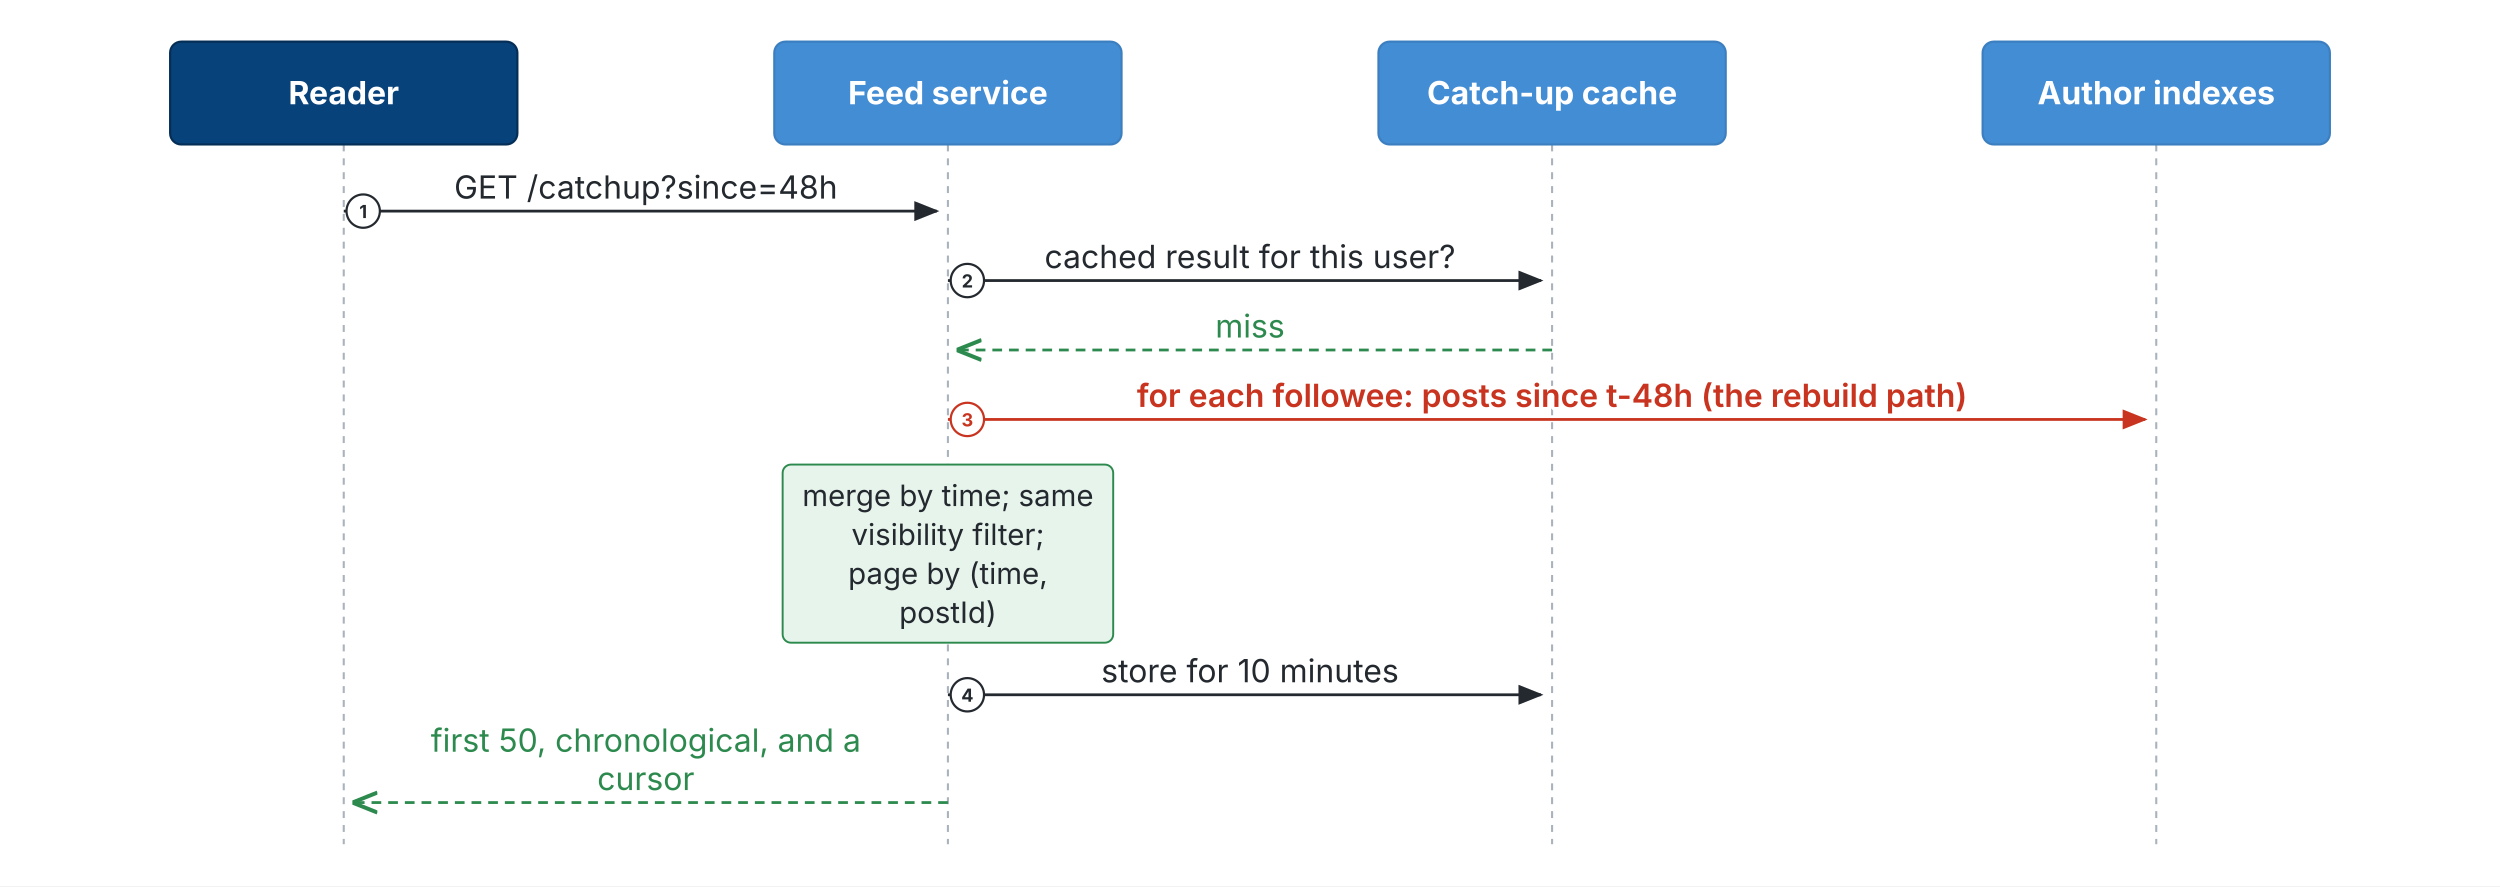
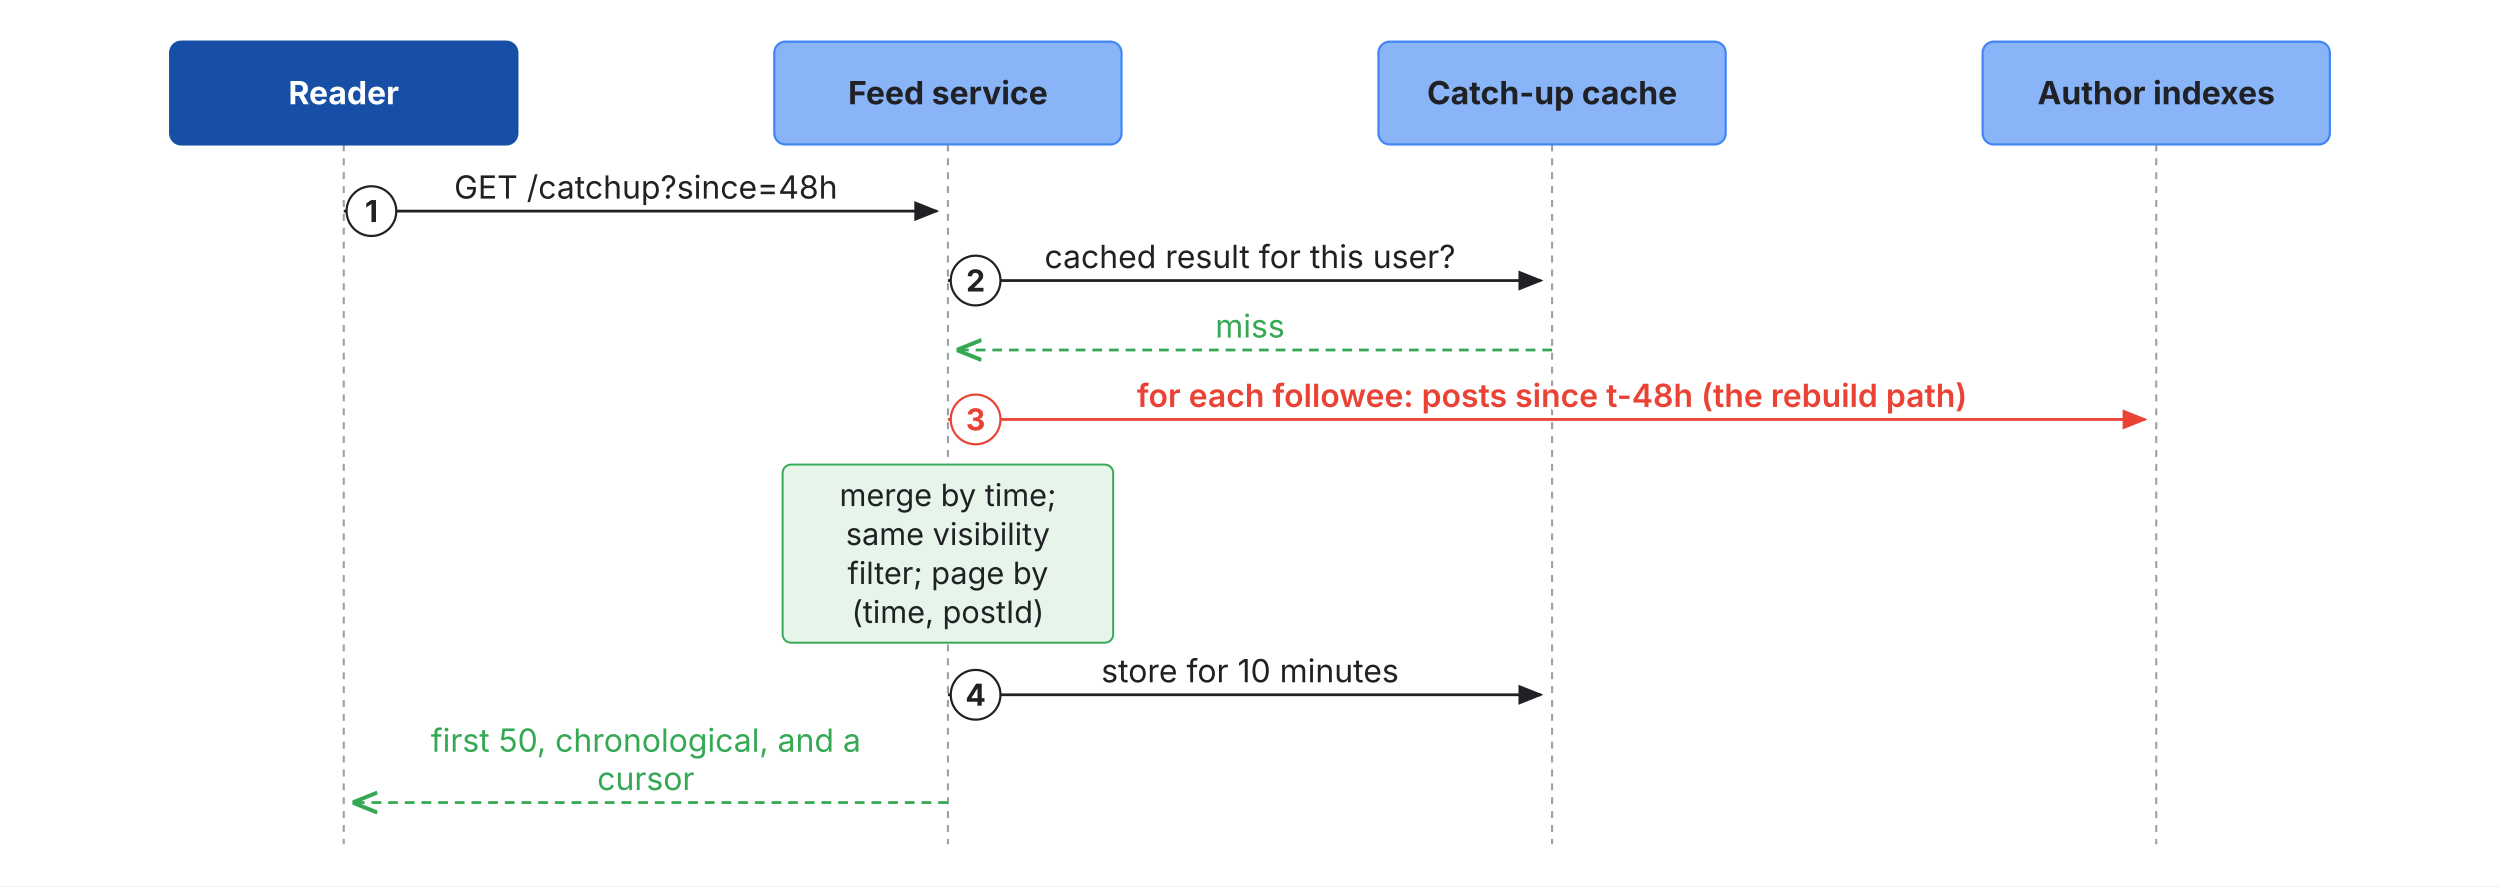
<svg xmlns="http://www.w3.org/2000/svg" class="seq" viewBox="0 0 1800 638" width="1800" height="638">
  <defs>
-     <marker id="sq-f-c8341f" viewBox="0 0 10 10" refX="9" refY="5" markerWidth="9" markerHeight="9" orient="auto">
-       <path d="M0,1 L10,5 L0,9 z" fill="#c8341f" />
+     <marker id="sq-f-34a853" viewBox="0 0 10 10" refX="9" refY="5" markerWidth="9" markerHeight="9" orient="auto">
+       <path d="M0,1 L10,5 L0,9 z" fill="#34a853" />
    </marker>
-     <marker id="sq-o-c8341f" viewBox="0 0 10 10" refX="9" refY="5" markerWidth="9" markerHeight="9" orient="auto">
-       <path d="M0,1 L10,5 L0,9" fill="none" stroke="#c8341f" stroke-width="1.6" />
+     <marker id="sq-o-34a853" viewBox="0 0 10 10" refX="9" refY="5" markerWidth="9" markerHeight="9" orient="auto">
+       <path d="M0,1 L10,5 L0,9" fill="none" stroke="#34a853" stroke-width="1.6" />
    </marker>
-     <marker id="sq-f-2d8a4e" viewBox="0 0 10 10" refX="9" refY="5" markerWidth="9" markerHeight="9" orient="auto">
-       <path d="M0,1 L10,5 L0,9 z" fill="#2d8a4e" />
+     <marker id="sq-f-ea4335" viewBox="0 0 10 10" refX="9" refY="5" markerWidth="9" markerHeight="9" orient="auto">
+       <path d="M0,1 L10,5 L0,9 z" fill="#ea4335" />
    </marker>
-     <marker id="sq-o-2d8a4e" viewBox="0 0 10 10" refX="9" refY="5" markerWidth="9" markerHeight="9" orient="auto">
-       <path d="M0,1 L10,5 L0,9" fill="none" stroke="#2d8a4e" stroke-width="1.6" />
+     <marker id="sq-o-ea4335" viewBox="0 0 10 10" refX="9" refY="5" markerWidth="9" markerHeight="9" orient="auto">
+       <path d="M0,1 L10,5 L0,9" fill="none" stroke="#ea4335" stroke-width="1.6" />
    </marker>
-     <marker id="sq-f-24292f" viewBox="0 0 10 10" refX="9" refY="5" markerWidth="9" markerHeight="9" orient="auto">
-       <path d="M0,1 L10,5 L0,9 z" fill="#24292f" />
+     <marker id="sq-f-202124" viewBox="0 0 10 10" refX="9" refY="5" markerWidth="9" markerHeight="9" orient="auto">
+       <path d="M0,1 L10,5 L0,9 z" fill="#202124" />
    </marker>
-     <marker id="sq-o-24292f" viewBox="0 0 10 10" refX="9" refY="5" markerWidth="9" markerHeight="9" orient="auto">
-       <path d="M0,1 L10,5 L0,9" fill="none" stroke="#24292f" stroke-width="1.6" />
+     <marker id="sq-o-202124" viewBox="0 0 10 10" refX="9" refY="5" markerWidth="9" markerHeight="9" orient="auto">
+       <path d="M0,1 L10,5 L0,9" fill="none" stroke="#202124" stroke-width="1.6" />
    </marker>
  </defs>
  <rect width="1800" height="638" fill="#ffffff" />
-   <line x1="247.5" y1="104" x2="247.5" y2="607.84" stroke="#aab3bd" stroke-width="1.5" stroke-dasharray="5 5" />
-   <rect x="122.5" y="30" width="250" height="74" rx="8" fill="#08427b" stroke="#052e56" stroke-width="1.6" />
-   <text x="247.5" y="75.05" text-anchor="middle" font-family="Inter, Helvetica, Arial, sans-serif" font-size="23" font-weight="700" fill="#ffffff">Reader</text>
-   <line x1="682.5" y1="104" x2="682.5" y2="607.84" stroke="#aab3bd" stroke-width="1.5" stroke-dasharray="5 5" />
-   <rect x="557.5" y="30" width="250" height="74" rx="8" fill="#438dd5" stroke="#3c7fc0" stroke-width="1.6" />
-   <text x="682.5" y="75.05" text-anchor="middle" font-family="Inter, Helvetica, Arial, sans-serif" font-size="23" font-weight="700" fill="#ffffff">Feed service</text>
-   <line x1="1117.5" y1="104" x2="1117.5" y2="607.84" stroke="#aab3bd" stroke-width="1.5" stroke-dasharray="5 5" />
-   <rect x="992.5" y="30" width="250" height="74" rx="8" fill="#438dd5" stroke="#3c7fc0" stroke-width="1.6" />
-   <text x="1117.5" y="75.05" text-anchor="middle" font-family="Inter, Helvetica, Arial, sans-serif" font-size="23" font-weight="700" fill="#ffffff">Catch-up cache</text>
-   <line x1="1552.5" y1="104" x2="1552.5" y2="607.84" stroke="#aab3bd" stroke-width="1.5" stroke-dasharray="5 5" />
-   <rect x="1427.5" y="30" width="250" height="74" rx="8" fill="#438dd5" stroke="#3c7fc0" stroke-width="1.6" />
-   <text x="1552.5" y="75.05" text-anchor="middle" font-family="Inter, Helvetica, Arial, sans-serif" font-size="23" font-weight="700" fill="#ffffff">Author indexes</text>
-   <line x1="247.5" y1="152.0" x2="674.5" y2="152.0" stroke="#24292f" stroke-width="2" marker-end="url(#sq-f-24292f)" />
-   <circle cx="261.5" cy="152.0" r="12" fill="#ffffff" stroke="#24292f" stroke-width="1.6" />
-   <text x="261.5" y="157.0" text-anchor="middle" font-family="Inter, Helvetica, Arial, sans-serif" font-size="13" font-weight="700" fill="#24292f">1</text>
-   <text x="465.0" y="143.0" text-anchor="middle" font-family="Inter, Helvetica, Arial, sans-serif" font-size="23" fill="#24292f" font-weight="400" paint-order="stroke" stroke="#ffffff" stroke-width="5" stroke-linejoin="round">GET /catchup?since=48h</text>
-   <line x1="682.5" y1="202.0" x2="1109.5" y2="202.0" stroke="#24292f" stroke-width="2" marker-end="url(#sq-f-24292f)" />
-   <circle cx="696.5" cy="202.0" r="12" fill="#ffffff" stroke="#24292f" stroke-width="1.6" />
-   <text x="696.5" y="207.0" text-anchor="middle" font-family="Inter, Helvetica, Arial, sans-serif" font-size="13" font-weight="700" fill="#24292f">2</text>
-   <text x="900.0" y="193.0" text-anchor="middle" font-family="Inter, Helvetica, Arial, sans-serif" font-size="23" fill="#24292f" font-weight="400" paint-order="stroke" stroke="#ffffff" stroke-width="5" stroke-linejoin="round">cached result for this user?</text>
-   <line x1="1117.5" y1="252.0" x2="690.5" y2="252.0" stroke="#2d8a4e" stroke-width="2" stroke-dasharray="7 5" marker-end="url(#sq-o-2d8a4e)" />
-   <text x="900.0" y="243.0" text-anchor="middle" font-family="Inter, Helvetica, Arial, sans-serif" font-size="23" fill="#2d8a4e" font-weight="400" paint-order="stroke" stroke="#ffffff" stroke-width="5" stroke-linejoin="round">miss</text>
-   <line x1="682.5" y1="302.0" x2="1544.5" y2="302.0" stroke="#c8341f" stroke-width="2" marker-end="url(#sq-f-c8341f)" />
-   <circle cx="696.5" cy="302.0" r="12" fill="#ffffff" stroke="#c8341f" stroke-width="1.6" />
-   <text x="696.5" y="307.0" text-anchor="middle" font-family="Inter, Helvetica, Arial, sans-serif" font-size="13" font-weight="700" fill="#c8341f">3</text>
-   <text x="1117.5" y="293.0" text-anchor="middle" font-family="Inter, Helvetica, Arial, sans-serif" font-size="23" fill="#c8341f" font-weight="600" paint-order="stroke" stroke="#ffffff" stroke-width="5" stroke-linejoin="round">for each followee: posts since t-48h (the rebuild path)</text>
-   <rect x="563.5" y="334.5" width="238.0" height="128.24" rx="6" fill="#e7f4ec" stroke="#2d8a4e" stroke-width="1.4" />
-   <text x="682.5" y="364.35" text-anchor="middle" font-family="Inter, Helvetica, Arial, sans-serif" font-size="21.2" fill="#24292f">merge by time; same</text>
-   <text x="682.5" y="392.41" text-anchor="middle" font-family="Inter, Helvetica, Arial, sans-serif" font-size="21.2" fill="#24292f">visibility filter;</text>
-   <text x="682.5" y="420.47" text-anchor="middle" font-family="Inter, Helvetica, Arial, sans-serif" font-size="21.2" fill="#24292f">page by (time,</text>
-   <text x="682.5" y="448.53" text-anchor="middle" font-family="Inter, Helvetica, Arial, sans-serif" font-size="21.2" fill="#24292f">postId)</text>
-   <line x1="682.5" y1="500.24" x2="1109.5" y2="500.24" stroke="#24292f" stroke-width="2" marker-end="url(#sq-f-24292f)" />
-   <circle cx="696.5" cy="500.24" r="12" fill="#ffffff" stroke="#24292f" stroke-width="1.6" />
-   <text x="696.5" y="505.24" text-anchor="middle" font-family="Inter, Helvetica, Arial, sans-serif" font-size="13" font-weight="700" fill="#24292f">4</text>
-   <text x="900.0" y="491.24" text-anchor="middle" font-family="Inter, Helvetica, Arial, sans-serif" font-size="23" fill="#24292f" font-weight="400" paint-order="stroke" stroke="#ffffff" stroke-width="5" stroke-linejoin="round">store for 10 minutes</text>
-   <line x1="682.5" y1="577.84" x2="255.5" y2="577.84" stroke="#2d8a4e" stroke-width="2" stroke-dasharray="7 5" marker-end="url(#sq-o-2d8a4e)" />
-   <text x="465.0" y="541.24" text-anchor="middle" font-family="Inter, Helvetica, Arial, sans-serif" font-size="23" fill="#2d8a4e" font-weight="400" paint-order="stroke" stroke="#ffffff" stroke-width="5" stroke-linejoin="round">first 50, chronological, and a</text>
-   <text x="465.0" y="568.84" text-anchor="middle" font-family="Inter, Helvetica, Arial, sans-serif" font-size="23" fill="#2d8a4e" font-weight="400" paint-order="stroke" stroke="#ffffff" stroke-width="5" stroke-linejoin="round">cursor</text>
+   <g data-k="p:rd">
+     <line x1="247.5" y1="104" x2="247.5" y2="607.84" stroke="#9aa0a6" stroke-width="1.5" stroke-dasharray="5 5" />
+     <rect x="122.5" y="30" width="250" height="74" rx="8" fill="#174ea6" stroke="#174ea6" stroke-width="1.6" />
+     <text x="247.5" y="75.05" text-anchor="middle" font-family="Inter, Roboto, sans-serif" font-size="23" font-weight="700" fill="#ffffff">Reader</text>
+   </g>
+   <g data-k="p:fs">
+     <line x1="682.5" y1="104" x2="682.5" y2="607.84" stroke="#9aa0a6" stroke-width="1.5" stroke-dasharray="5 5" />
+     <rect x="557.5" y="30" width="250" height="74" rx="8" fill="#8ab4f8" stroke="#4285f4" stroke-width="1.6" />
+     <text x="682.5" y="75.05" text-anchor="middle" font-family="Inter, Roboto, sans-serif" font-size="23" font-weight="700" fill="#202124">Feed service</text>
+   </g>
+   <g data-k="p:cu">
+     <line x1="1117.5" y1="104" x2="1117.5" y2="607.84" stroke="#9aa0a6" stroke-width="1.5" stroke-dasharray="5 5" />
+     <rect x="992.5" y="30" width="250" height="74" rx="8" fill="#8ab4f8" stroke="#4285f4" stroke-width="1.6" />
+     <text x="1117.5" y="75.05" text-anchor="middle" font-family="Inter, Roboto, sans-serif" font-size="23" font-weight="700" fill="#202124">Catch-up cache</text>
+   </g>
+   <g data-k="p:ai">
+     <line x1="1552.5" y1="104" x2="1552.5" y2="607.84" stroke="#9aa0a6" stroke-width="1.5" stroke-dasharray="5 5" />
+     <rect x="1427.5" y="30" width="250" height="74" rx="8" fill="#8ab4f8" stroke="#4285f4" stroke-width="1.6" />
+     <text x="1552.5" y="75.05" text-anchor="middle" font-family="Inter, Roboto, sans-serif" font-size="23" font-weight="700" fill="#202124">Author indexes</text>
+   </g>
+   <g data-k="s:0">
+     <line x1="247.5" y1="152.0" x2="674.5" y2="152.0" stroke="#202124" stroke-width="2" marker-end="url(#sq-f-202124)" />
+     <circle cx="267.44" cy="152.0" r="17.9" fill="#ffffff" stroke="#202124" stroke-width="1.6" />
+     <text x="267.44" y="159.9" text-anchor="middle" font-family="Inter, Roboto, sans-serif" font-size="21.8" font-weight="700" fill="#202124">1</text>
+     <text x="465.0" y="143.0" text-anchor="middle" font-family="Inter, Roboto, sans-serif" font-size="23" fill="#202124" font-weight="400" paint-order="stroke" stroke="#ffffff" stroke-width="5" stroke-linejoin="round">GET /catchup?since=48h</text>
+   </g>
+   <g data-k="s:1">
+     <line x1="682.5" y1="202.0" x2="1109.5" y2="202.0" stroke="#202124" stroke-width="2" marker-end="url(#sq-f-202124)" />
+     <circle cx="702.44" cy="202.0" r="17.9" fill="#ffffff" stroke="#202124" stroke-width="1.6" />
+     <text x="702.44" y="209.9" text-anchor="middle" font-family="Inter, Roboto, sans-serif" font-size="21.8" font-weight="700" fill="#202124">2</text>
+     <text x="900.0" y="193.0" text-anchor="middle" font-family="Inter, Roboto, sans-serif" font-size="23" fill="#202124" font-weight="400" paint-order="stroke" stroke="#ffffff" stroke-width="5" stroke-linejoin="round">cached result for this user?</text>
+   </g>
+   <g data-k="s:2">
+     <line x1="1117.5" y1="252.0" x2="690.5" y2="252.0" stroke="#34a853" stroke-width="2" stroke-dasharray="7 5" marker-end="url(#sq-o-34a853)" />
+     <text x="900.0" y="243.0" text-anchor="middle" font-family="Inter, Roboto, sans-serif" font-size="23" fill="#34a853" font-weight="400" paint-order="stroke" stroke="#ffffff" stroke-width="5" stroke-linejoin="round">miss</text>
+   </g>
+   <g data-k="s:3">
+     <line x1="682.5" y1="302.0" x2="1544.5" y2="302.0" stroke="#ea4335" stroke-width="2" marker-end="url(#sq-f-ea4335)" />
+     <circle cx="702.44" cy="302.0" r="17.9" fill="#ffffff" stroke="#ea4335" stroke-width="1.6" />
+     <text x="702.44" y="309.9" text-anchor="middle" font-family="Inter, Roboto, sans-serif" font-size="21.8" font-weight="700" fill="#ea4335">3</text>
+     <text x="1117.5" y="293.0" text-anchor="middle" font-family="Inter, Roboto, sans-serif" font-size="23" fill="#ea4335" font-weight="600" paint-order="stroke" stroke="#ffffff" stroke-width="5" stroke-linejoin="round">for each followee: posts since t-48h (the rebuild path)</text>
+   </g>
+   <g data-k="s:4">
+     <rect x="563.5" y="334.5" width="238.0" height="128.24" rx="6" fill="#e6f4ea" stroke="#34a853" stroke-width="1.4" />
+     <text x="682.5" y="364.35" text-anchor="middle" font-family="Inter, Roboto, sans-serif" font-size="22.1" fill="#202124">merge by time;</text>
+     <text x="682.5" y="392.41" text-anchor="middle" font-family="Inter, Roboto, sans-serif" font-size="22.1" fill="#202124">same visibility</text>
+     <text x="682.5" y="420.47" text-anchor="middle" font-family="Inter, Roboto, sans-serif" font-size="22.1" fill="#202124">filter; page by</text>
+     <text x="682.5" y="448.53" text-anchor="middle" font-family="Inter, Roboto, sans-serif" font-size="22.1" fill="#202124">(time, postId)</text>
+   </g>
+   <g data-k="s:5">
+     <line x1="682.5" y1="500.24" x2="1109.5" y2="500.24" stroke="#202124" stroke-width="2" marker-end="url(#sq-f-202124)" />
+     <circle cx="702.44" cy="500.24" r="17.9" fill="#ffffff" stroke="#202124" stroke-width="1.6" />
+     <text x="702.44" y="508.1" text-anchor="middle" font-family="Inter, Roboto, sans-serif" font-size="21.8" font-weight="700" fill="#202124">4</text>
+     <text x="900.0" y="491.24" text-anchor="middle" font-family="Inter, Roboto, sans-serif" font-size="23" fill="#202124" font-weight="400" paint-order="stroke" stroke="#ffffff" stroke-width="5" stroke-linejoin="round">store for 10 minutes</text>
+   </g>
+   <g data-k="s:6">
+     <line x1="682.5" y1="577.84" x2="255.5" y2="577.84" stroke="#34a853" stroke-width="2" stroke-dasharray="7 5" marker-end="url(#sq-o-34a853)" />
+     <text x="465.0" y="541.24" text-anchor="middle" font-family="Inter, Roboto, sans-serif" font-size="23" fill="#34a853" font-weight="400" paint-order="stroke" stroke="#ffffff" stroke-width="5" stroke-linejoin="round">first 50, chronological, and a</text>
+     <text x="465.0" y="568.84" text-anchor="middle" font-family="Inter, Roboto, sans-serif" font-size="23" fill="#34a853" font-weight="400" paint-order="stroke" stroke="#ffffff" stroke-width="5" stroke-linejoin="round">cursor</text>
+   </g>
</svg>
